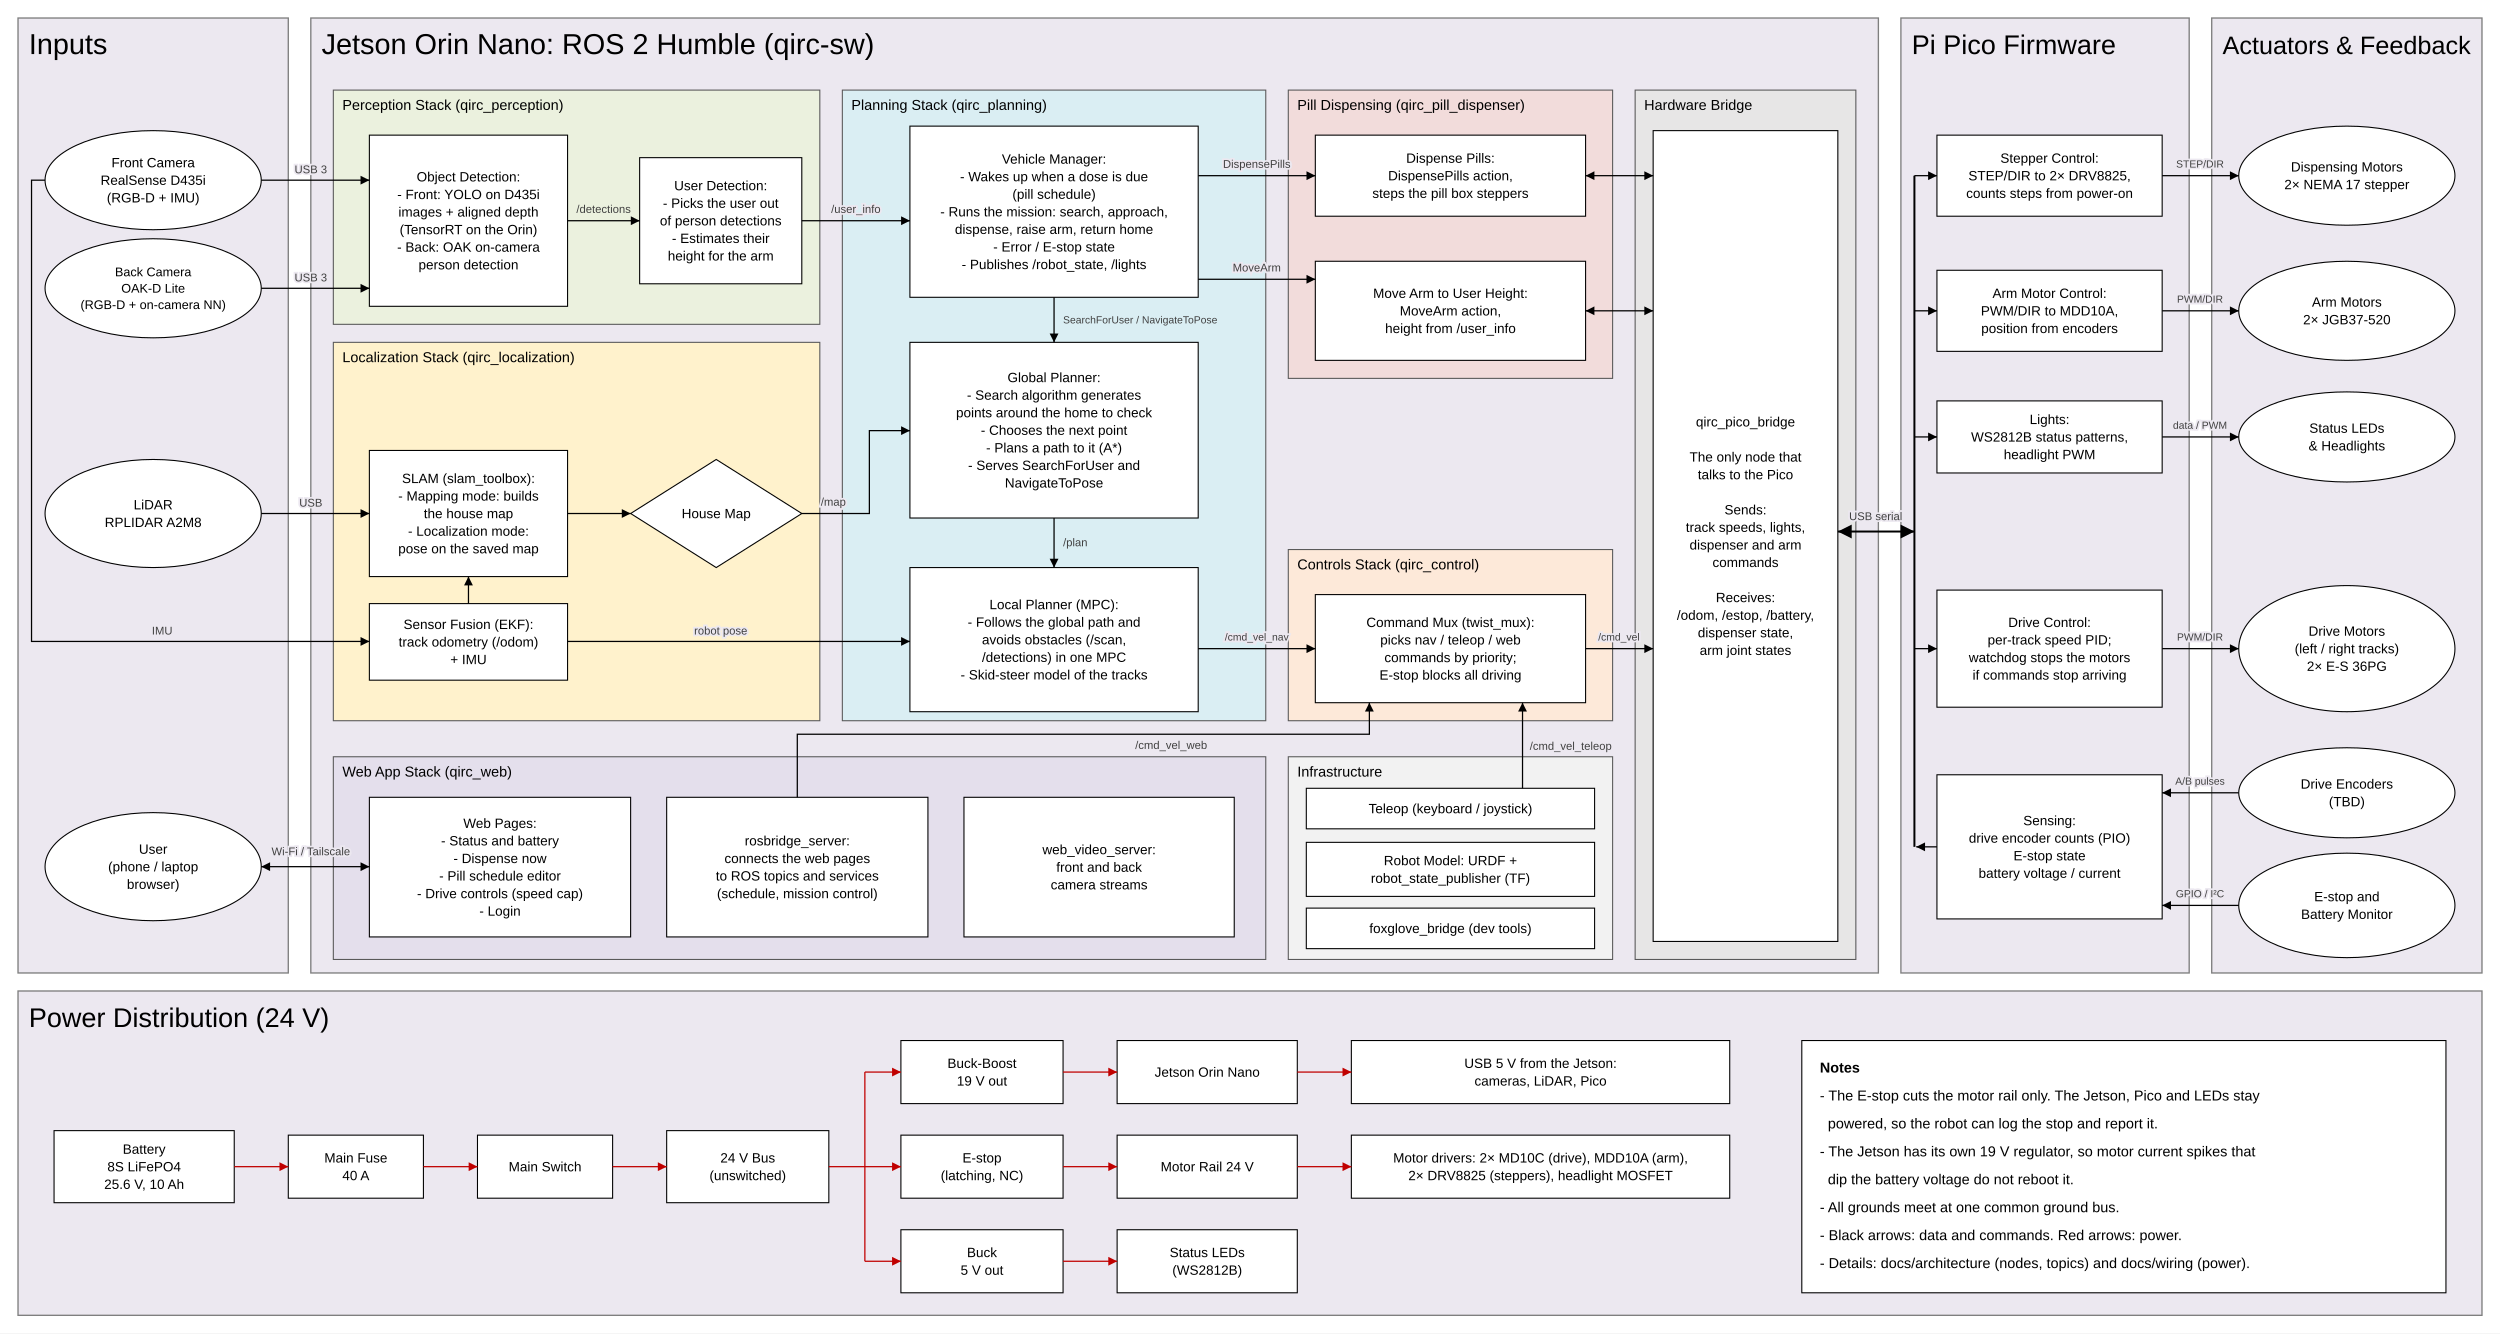
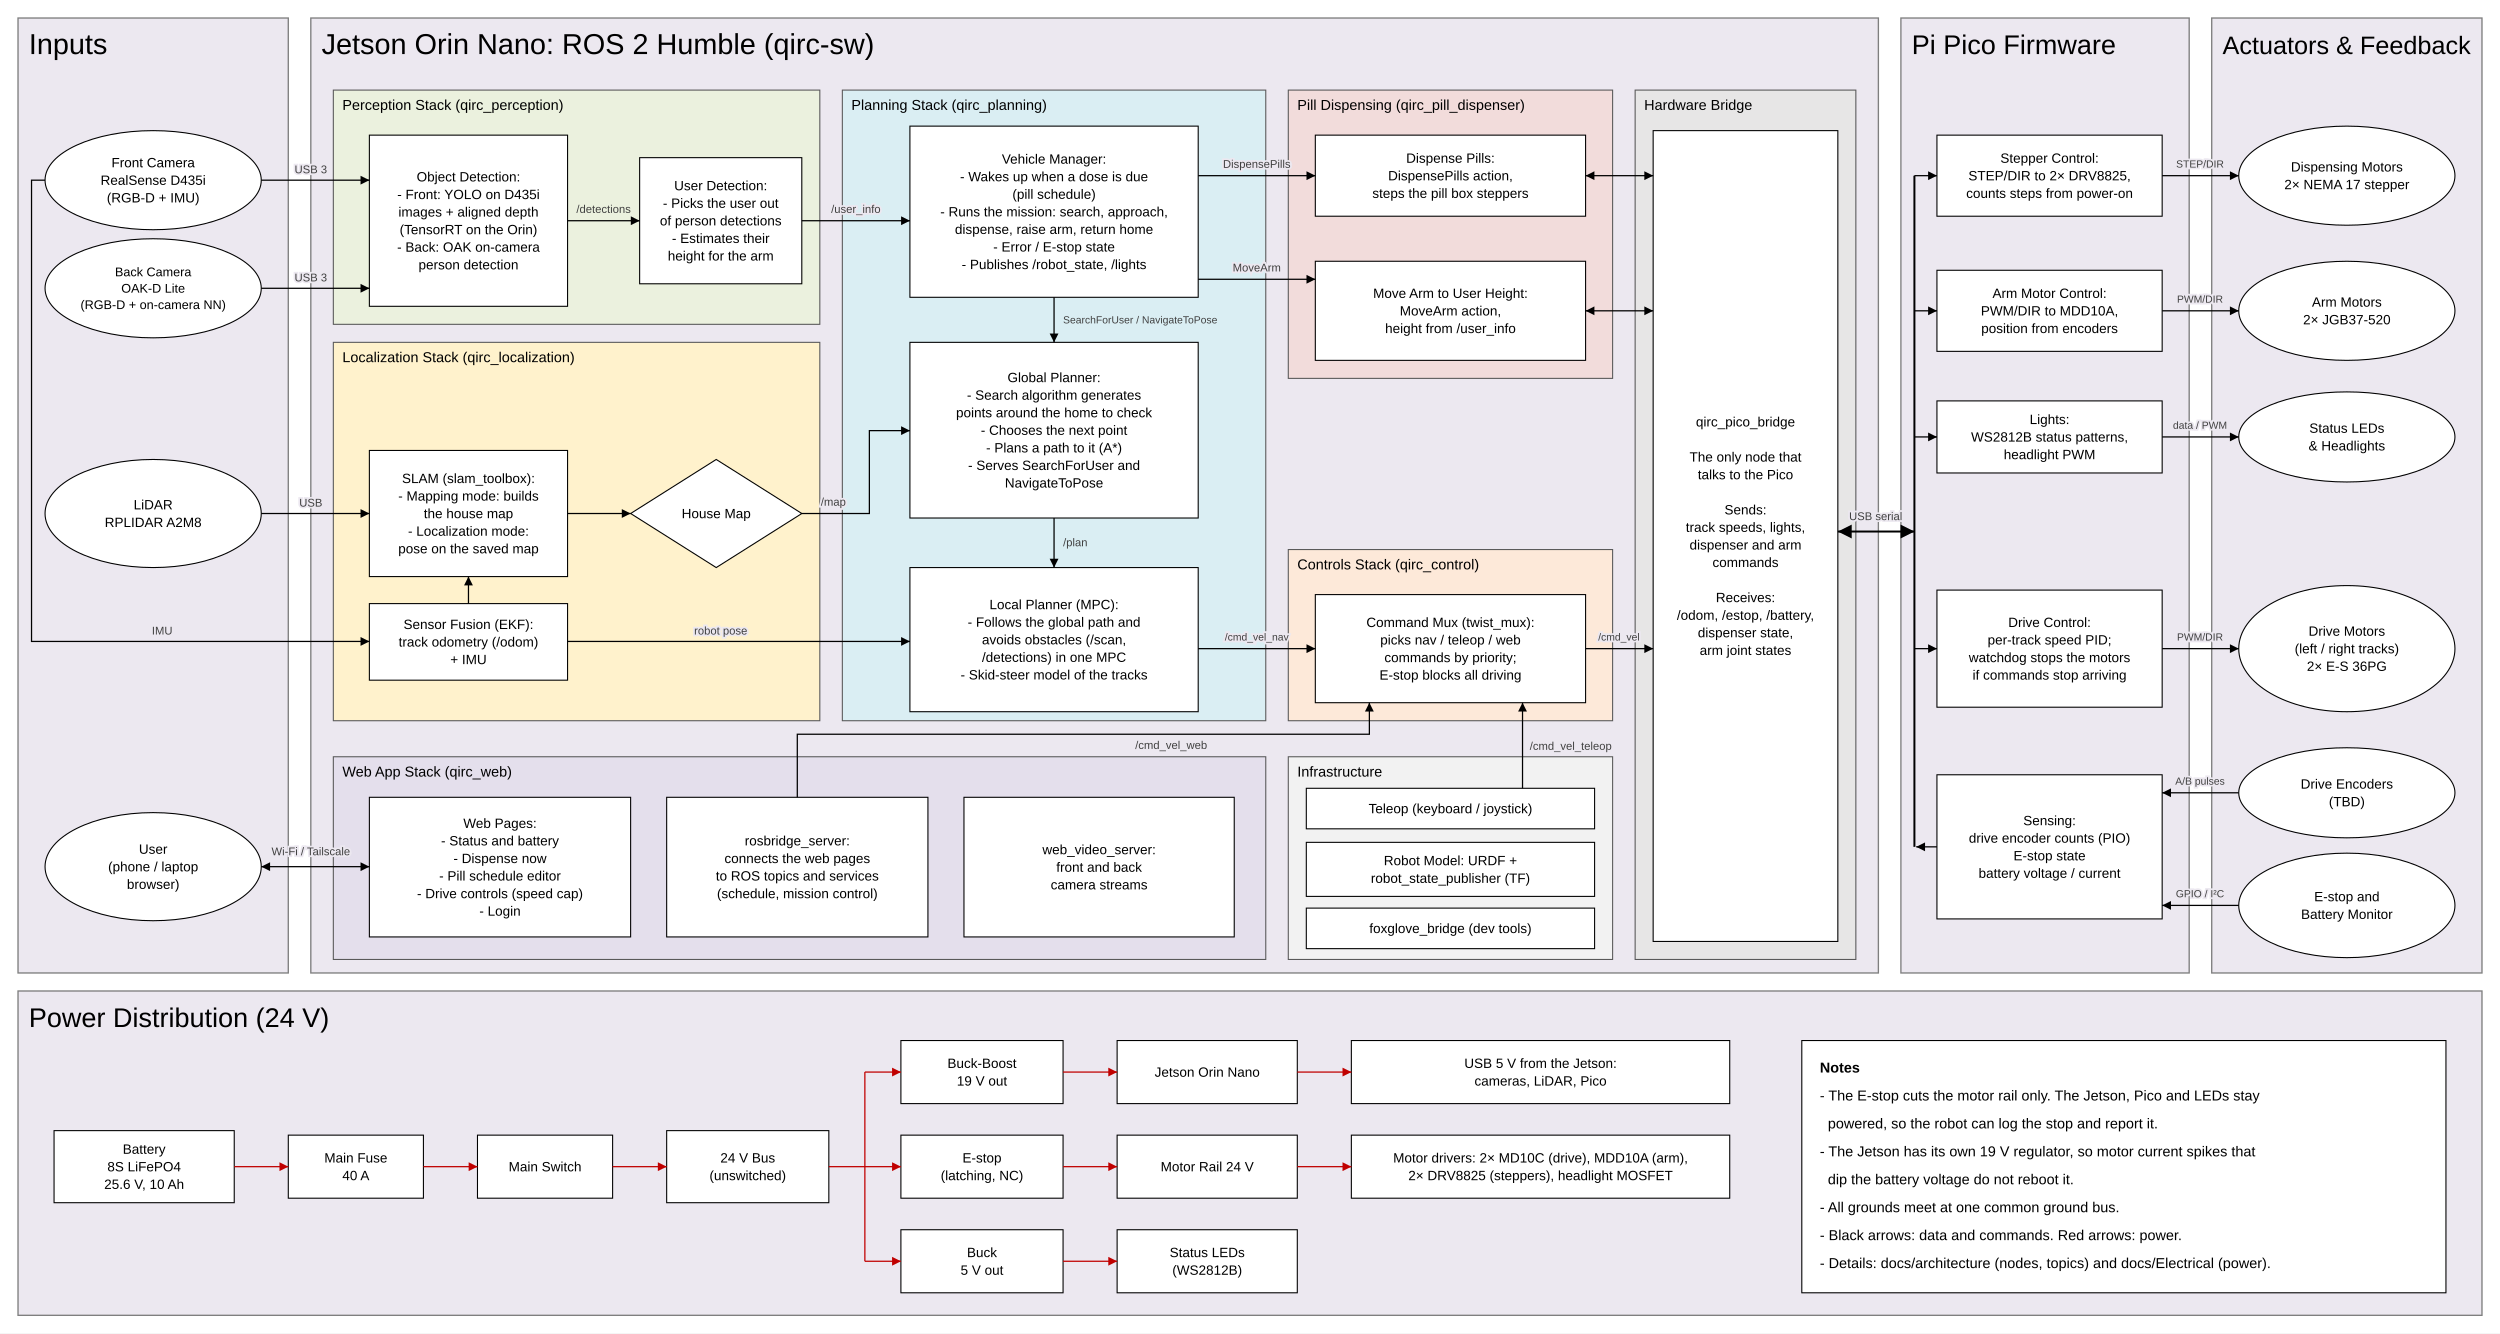
<svg xmlns="http://www.w3.org/2000/svg" width="2775" height="1480" viewBox="0 0 2775 1480" font-family="Calibri, Carlito, 'Liberation Sans', Arial, sans-serif" fill="#000000" xml:space="preserve">
  <defs>
    <marker id="data-end" viewBox="0 0 10 10" refX="10" refY="5" markerWidth="7" markerHeight="7" orient="auto-start-reverse">
      <path d="M0,0 L10,5 L0,10 z" fill="#000000" />
    </marker>
    <marker id="data-start" viewBox="0 0 10 10" refX="10" refY="5" markerWidth="7" markerHeight="7" orient="auto-start-reverse">
      <path d="M0,0 L10,5 L0,10 z" fill="#000000" />
    </marker>
    <marker id="power-end" viewBox="0 0 10 10" refX="10" refY="5" markerWidth="7" markerHeight="7" orient="auto-start-reverse">
      <path d="M0,0 L10,5 L0,10 z" fill="#C00000" />
    </marker>
    <marker id="power-start" viewBox="0 0 10 10" refX="10" refY="5" markerWidth="7" markerHeight="7" orient="auto-start-reverse">
      <path d="M0,0 L10,5 L0,10 z" fill="#C00000" />
    </marker>
  </defs>
  <rect width="2775" height="1480" fill="#FFFFFF" />
  <rect x="20" y="20" width="300" height="1060" fill="#ECE8F0" stroke="#7F7F7F" stroke-width="1.5" />
  <text x="32" y="60" font-size="32">Inputs</text>
  <rect x="345" y="20" width="1740" height="1060" fill="#ECE8F0" stroke="#7F7F7F" stroke-width="1.5" />
  <text x="357" y="60" font-size="32">Jetson Orin Nano: ROS 2 Humble (qirc-sw)</text>
  <rect x="2110" y="20" width="320" height="1060" fill="#ECE8F0" stroke="#7F7F7F" stroke-width="1.5" />
  <text x="2122" y="60" font-size="30">Pi Pico Firmware</text>
  <rect x="2455" y="20" width="300" height="1060" fill="#ECE8F0" stroke="#7F7F7F" stroke-width="1.5" />
  <text x="2467" y="60" font-size="28">Actuators &amp; Feedback</text>
  <rect x="20" y="1100" width="2735" height="360" fill="#ECE8F0" stroke="#7F7F7F" stroke-width="1.5" />
  <text x="32" y="1140" font-size="30">Power Distribution (24 V)</text>
  <ellipse cx="170" cy="200" rx="120" ry="55" fill="#FFFFFF" stroke="#000000" stroke-width="1.2" />
  <text x="170" y="180.5" font-size="15" text-anchor="middle" dominant-baseline="central">Front Camera</text>
  <text x="170" y="200.0" font-size="15" text-anchor="middle" dominant-baseline="central">RealSense D435i</text>
  <text x="170" y="219.5" font-size="15" text-anchor="middle" dominant-baseline="central">(RGB-D + IMU)</text>
  <ellipse cx="170" cy="320" rx="120" ry="55" fill="#FFFFFF" stroke="#000000" stroke-width="1.2" />
  <text x="170" y="301.8" font-size="14" text-anchor="middle" dominant-baseline="central">Back Camera</text>
  <text x="170" y="320.0" font-size="14" text-anchor="middle" dominant-baseline="central">OAK-D Lite</text>
  <text x="170" y="338.2" font-size="14" text-anchor="middle" dominant-baseline="central">(RGB-D + on-camera NN)</text>
  <ellipse cx="170" cy="570" rx="120" ry="60" fill="#FFFFFF" stroke="#000000" stroke-width="1.2" />
  <text x="170" y="560.2" font-size="15" text-anchor="middle" dominant-baseline="central">LiDAR</text>
  <text x="170" y="579.8" font-size="15" text-anchor="middle" dominant-baseline="central">RPLIDAR A2M8</text>
  <ellipse cx="170" cy="962" rx="120" ry="60" fill="#FFFFFF" stroke="#000000" stroke-width="1.2" />
  <text x="170" y="942.5" font-size="15" text-anchor="middle" dominant-baseline="central">User</text>
  <text x="170" y="962.0" font-size="15" text-anchor="middle" dominant-baseline="central">(phone / laptop</text>
  <text x="170" y="981.5" font-size="15" text-anchor="middle" dominant-baseline="central">browser)</text>
  <rect x="370" y="100" width="540" height="260" fill="#EBF1DE" stroke="#595959" stroke-width="1.2" />
  <text x="380" y="122" font-size="16">Perception Stack (qirc_perception)</text>
  <rect x="410" y="150" width="220" height="190" fill="#FFFFFF" stroke="#000000" stroke-width="1.2" />
  <text x="520.0" y="196.2" font-size="15" text-anchor="middle" dominant-baseline="central">Object Detection:</text>
  <text x="520.0" y="215.8" font-size="15" text-anchor="middle" dominant-baseline="central">- Front: YOLO on D435i</text>
  <text x="520.0" y="235.2" font-size="15" text-anchor="middle" dominant-baseline="central">images + aligned depth</text>
  <text x="520.0" y="254.8" font-size="15" text-anchor="middle" dominant-baseline="central">(TensorRT on the Orin)</text>
  <text x="520.0" y="274.2" font-size="15" text-anchor="middle" dominant-baseline="central">- Back: OAK on-camera</text>
  <text x="520.0" y="293.8" font-size="15" text-anchor="middle" dominant-baseline="central">person detection</text>
  <rect x="710" y="175" width="180" height="140" fill="#FFFFFF" stroke="#000000" stroke-width="1.2" />
  <text x="800.0" y="206.0" font-size="15" text-anchor="middle" dominant-baseline="central">User Detection:</text>
  <text x="800.0" y="225.5" font-size="15" text-anchor="middle" dominant-baseline="central">- Picks the user out</text>
  <text x="800.0" y="245.0" font-size="15" text-anchor="middle" dominant-baseline="central">of person detections</text>
  <text x="800.0" y="264.5" font-size="15" text-anchor="middle" dominant-baseline="central">- Estimates their</text>
  <text x="800.0" y="284.0" font-size="15" text-anchor="middle" dominant-baseline="central">height for the arm</text>
  <rect x="370" y="380" width="540" height="420" fill="#FFF2CC" stroke="#595959" stroke-width="1.2" />
  <text x="380" y="402" font-size="16">Localization Stack (qirc_localization)</text>
  <rect x="410" y="500" width="220" height="140" fill="#FFFFFF" stroke="#000000" stroke-width="1.2" />
  <text x="520.0" y="531.0" font-size="15" text-anchor="middle" dominant-baseline="central">SLAM (slam_toolbox):</text>
  <text x="520.0" y="550.5" font-size="15" text-anchor="middle" dominant-baseline="central">- Mapping mode: builds</text>
  <text x="520.0" y="570.0" font-size="15" text-anchor="middle" dominant-baseline="central">the house map</text>
  <text x="520.0" y="589.5" font-size="15" text-anchor="middle" dominant-baseline="central">- Localization mode:</text>
  <text x="520.0" y="609.0" font-size="15" text-anchor="middle" dominant-baseline="central">pose on the saved map</text>
  <polygon points="795,510 890,570 795,630 700,570" fill="#FFFFFF" stroke="#000000" stroke-width="1.2" />
  <text x="795" y="570.0" font-size="15" text-anchor="middle" dominant-baseline="central">House Map</text>
  <rect x="410" y="670" width="220" height="85" fill="#FFFFFF" stroke="#000000" stroke-width="1.2" />
  <text x="520.0" y="693.0" font-size="15" text-anchor="middle" dominant-baseline="central">Sensor Fusion (EKF):</text>
  <text x="520.0" y="712.5" font-size="15" text-anchor="middle" dominant-baseline="central">track odometry (/odom)</text>
  <text x="520.0" y="732.0" font-size="15" text-anchor="middle" dominant-baseline="central">+ IMU</text>
  <rect x="935" y="100" width="470" height="700" fill="#DAEEF3" stroke="#595959" stroke-width="1.2" />
  <text x="945" y="122" font-size="16">Planning Stack (qirc_planning)</text>
  <rect x="1010" y="140" width="320" height="190" fill="#FFFFFF" stroke="#000000" stroke-width="1.2" />
  <text x="1170.0" y="176.5" font-size="15" text-anchor="middle" dominant-baseline="central">Vehicle Manager:</text>
  <text x="1170.0" y="196.0" font-size="15" text-anchor="middle" dominant-baseline="central">- Wakes up when a dose is due</text>
  <text x="1170.0" y="215.5" font-size="15" text-anchor="middle" dominant-baseline="central">(pill schedule)</text>
  <text x="1170.0" y="235.0" font-size="15" text-anchor="middle" dominant-baseline="central">- Runs the mission: search, approach,</text>
  <text x="1170.0" y="254.5" font-size="15" text-anchor="middle" dominant-baseline="central">dispense, raise arm, return home</text>
  <text x="1170.0" y="274.0" font-size="15" text-anchor="middle" dominant-baseline="central">- Error / E-stop state</text>
  <text x="1170.0" y="293.5" font-size="15" text-anchor="middle" dominant-baseline="central">- Publishes /robot_state, /lights</text>
  <rect x="1010" y="380" width="320" height="195" fill="#FFFFFF" stroke="#000000" stroke-width="1.2" />
  <text x="1170.0" y="419.0" font-size="15" text-anchor="middle" dominant-baseline="central">Global Planner:</text>
  <text x="1170.0" y="438.5" font-size="15" text-anchor="middle" dominant-baseline="central">- Search algorithm generates</text>
  <text x="1170.0" y="458.0" font-size="15" text-anchor="middle" dominant-baseline="central">points around the home to check</text>
  <text x="1170.0" y="477.5" font-size="15" text-anchor="middle" dominant-baseline="central">- Chooses the next point</text>
  <text x="1170.0" y="497.0" font-size="15" text-anchor="middle" dominant-baseline="central">- Plans a path to it (A*)</text>
  <text x="1170.0" y="516.5" font-size="15" text-anchor="middle" dominant-baseline="central">- Serves SearchForUser and</text>
  <text x="1170.0" y="536.0" font-size="15" text-anchor="middle" dominant-baseline="central">NavigateToPose</text>
  <rect x="1010" y="630" width="320" height="160" fill="#FFFFFF" stroke="#000000" stroke-width="1.2" />
  <text x="1170.0" y="671.0" font-size="15" text-anchor="middle" dominant-baseline="central">Local Planner (MPC):</text>
  <text x="1170.0" y="690.5" font-size="15" text-anchor="middle" dominant-baseline="central">- Follows the global path and</text>
  <text x="1170.0" y="710.0" font-size="15" text-anchor="middle" dominant-baseline="central">avoids obstacles (/scan,</text>
  <text x="1170.0" y="729.5" font-size="15" text-anchor="middle" dominant-baseline="central">/detections) in one MPC</text>
  <text x="1170.0" y="749.0" font-size="15" text-anchor="middle" dominant-baseline="central">- Skid-steer model of the tracks</text>
  <rect x="1430" y="100" width="360" height="320" fill="#F2DCDB" stroke="#595959" stroke-width="1.2" />
  <text x="1440" y="122" font-size="16">Pill Dispensing (qirc_pill_dispenser)</text>
  <rect x="1460" y="150" width="300" height="90" fill="#FFFFFF" stroke="#000000" stroke-width="1.2" />
  <text x="1610.0" y="175.5" font-size="15" text-anchor="middle" dominant-baseline="central">Dispense Pills:</text>
  <text x="1610.0" y="195.0" font-size="15" text-anchor="middle" dominant-baseline="central">DispensePills action,</text>
  <text x="1610.0" y="214.5" font-size="15" text-anchor="middle" dominant-baseline="central">steps the pill box steppers</text>
  <rect x="1460" y="290" width="300" height="110" fill="#FFFFFF" stroke="#000000" stroke-width="1.2" />
  <text x="1610.0" y="325.5" font-size="15" text-anchor="middle" dominant-baseline="central">Move Arm to User Height:</text>
  <text x="1610.0" y="345.0" font-size="15" text-anchor="middle" dominant-baseline="central">MoveArm action,</text>
  <text x="1610.0" y="364.5" font-size="15" text-anchor="middle" dominant-baseline="central">height from /user_info</text>
  <rect x="1430" y="610" width="360" height="190" fill="#FDE9D9" stroke="#595959" stroke-width="1.2" />
  <text x="1440" y="632" font-size="16">Controls Stack (qirc_control)</text>
  <rect x="1460" y="660" width="300" height="120" fill="#FFFFFF" stroke="#000000" stroke-width="1.2" />
  <text x="1610.0" y="690.8" font-size="15" text-anchor="middle" dominant-baseline="central">Command Mux (twist_mux):</text>
  <text x="1610.0" y="710.2" font-size="15" text-anchor="middle" dominant-baseline="central">picks nav / teleop / web</text>
  <text x="1610.0" y="729.8" font-size="15" text-anchor="middle" dominant-baseline="central">commands by priority;</text>
  <text x="1610.0" y="749.2" font-size="15" text-anchor="middle" dominant-baseline="central">E-stop blocks all driving</text>
  <rect x="1815" y="100" width="245" height="965" fill="#E7E6E6" stroke="#595959" stroke-width="1.2" />
  <text x="1825" y="122" font-size="16">Hardware Bridge</text>
  <rect x="1835" y="145" width="205" height="900" fill="#FFFFFF" stroke="#000000" stroke-width="1.2" />
  <text x="1937.5" y="468.2" font-size="15" text-anchor="middle" dominant-baseline="central">qirc_pico_bridge</text>
  <text x="1937.5" y="487.8" font-size="15" text-anchor="middle" dominant-baseline="central" />
  <text x="1937.5" y="507.2" font-size="15" text-anchor="middle" dominant-baseline="central">The only node that</text>
  <text x="1937.5" y="526.8" font-size="15" text-anchor="middle" dominant-baseline="central">talks to the Pico</text>
  <text x="1937.5" y="546.2" font-size="15" text-anchor="middle" dominant-baseline="central" />
  <text x="1937.5" y="565.8" font-size="15" text-anchor="middle" dominant-baseline="central">Sends:</text>
  <text x="1937.5" y="585.2" font-size="15" text-anchor="middle" dominant-baseline="central">track speeds, lights,</text>
  <text x="1937.5" y="604.8" font-size="15" text-anchor="middle" dominant-baseline="central">dispenser and arm</text>
  <text x="1937.5" y="624.2" font-size="15" text-anchor="middle" dominant-baseline="central">commands</text>
  <text x="1937.5" y="643.8" font-size="15" text-anchor="middle" dominant-baseline="central" />
  <text x="1937.5" y="663.2" font-size="15" text-anchor="middle" dominant-baseline="central">Receives:</text>
  <text x="1937.5" y="682.8" font-size="15" text-anchor="middle" dominant-baseline="central">/odom, /estop, /battery,</text>
  <text x="1937.5" y="702.2" font-size="15" text-anchor="middle" dominant-baseline="central">dispenser state,</text>
  <text x="1937.5" y="721.8" font-size="15" text-anchor="middle" dominant-baseline="central">arm joint states</text>
  <rect x="370" y="840" width="1035" height="225" fill="#E4DFEC" stroke="#595959" stroke-width="1.2" />
  <text x="380" y="862" font-size="16">Web App Stack (qirc_web)</text>
  <rect x="410" y="885" width="290" height="155" fill="#FFFFFF" stroke="#000000" stroke-width="1.2" />
  <text x="555.0" y="913.8" font-size="15" text-anchor="middle" dominant-baseline="central">Web Pages:</text>
  <text x="555.0" y="933.2" font-size="15" text-anchor="middle" dominant-baseline="central">- Status and battery</text>
  <text x="555.0" y="952.8" font-size="15" text-anchor="middle" dominant-baseline="central">- Dispense now</text>
  <text x="555.0" y="972.2" font-size="15" text-anchor="middle" dominant-baseline="central">- Pill schedule editor</text>
  <text x="555.0" y="991.8" font-size="15" text-anchor="middle" dominant-baseline="central">- Drive controls (speed cap)</text>
  <text x="555.0" y="1011.2" font-size="15" text-anchor="middle" dominant-baseline="central">- Login</text>
  <rect x="740" y="885" width="290" height="155" fill="#FFFFFF" stroke="#000000" stroke-width="1.2" />
  <text x="885.0" y="933.2" font-size="15" text-anchor="middle" dominant-baseline="central">rosbridge_server:</text>
  <text x="885.0" y="952.8" font-size="15" text-anchor="middle" dominant-baseline="central">connects the web pages</text>
  <text x="885.0" y="972.2" font-size="15" text-anchor="middle" dominant-baseline="central">to ROS topics and services</text>
  <text x="885.0" y="991.8" font-size="15" text-anchor="middle" dominant-baseline="central">(schedule, mission control)</text>
  <rect x="1070" y="885" width="300" height="155" fill="#FFFFFF" stroke="#000000" stroke-width="1.2" />
  <text x="1220.0" y="943.0" font-size="15" text-anchor="middle" dominant-baseline="central">web_video_server:</text>
  <text x="1220.0" y="962.5" font-size="15" text-anchor="middle" dominant-baseline="central">front and back</text>
  <text x="1220.0" y="982.0" font-size="15" text-anchor="middle" dominant-baseline="central">camera streams</text>
  <rect x="1430" y="840" width="360" height="225" fill="#F2F2F2" stroke="#595959" stroke-width="1.2" />
  <text x="1440" y="862" font-size="16">Infrastructure</text>
  <rect x="1450" y="875" width="320" height="45" fill="#FFFFFF" stroke="#000000" stroke-width="1.2" />
  <text x="1610.0" y="897.5" font-size="15" text-anchor="middle" dominant-baseline="central">Teleop (keyboard / joystick)</text>
  <rect x="1450" y="935" width="320" height="60" fill="#FFFFFF" stroke="#000000" stroke-width="1.2" />
  <text x="1610.0" y="955.2" font-size="15" text-anchor="middle" dominant-baseline="central">Robot Model: URDF +</text>
  <text x="1610.0" y="974.8" font-size="15" text-anchor="middle" dominant-baseline="central">robot_state_publisher (TF)</text>
  <rect x="1450" y="1008" width="320" height="45" fill="#FFFFFF" stroke="#000000" stroke-width="1.2" />
  <text x="1610.0" y="1030.5" font-size="15" text-anchor="middle" dominant-baseline="central">foxglove_bridge (dev tools)</text>
  <rect x="2150" y="150" width="250" height="90" fill="#FFFFFF" stroke="#000000" stroke-width="1.2" />
  <text x="2275.0" y="175.5" font-size="15" text-anchor="middle" dominant-baseline="central">Stepper Control:</text>
  <text x="2275.0" y="195.0" font-size="15" text-anchor="middle" dominant-baseline="central">STEP/DIR to 2× DRV8825,</text>
  <text x="2275.0" y="214.5" font-size="15" text-anchor="middle" dominant-baseline="central">counts steps from power-on</text>
  <rect x="2150" y="300" width="250" height="90" fill="#FFFFFF" stroke="#000000" stroke-width="1.2" />
  <text x="2275.0" y="325.5" font-size="15" text-anchor="middle" dominant-baseline="central">Arm Motor Control:</text>
  <text x="2275.0" y="345.0" font-size="15" text-anchor="middle" dominant-baseline="central">PWM/DIR to MDD10A,</text>
  <text x="2275.0" y="364.5" font-size="15" text-anchor="middle" dominant-baseline="central">position from encoders</text>
  <rect x="2150" y="445" width="250" height="80" fill="#FFFFFF" stroke="#000000" stroke-width="1.2" />
  <text x="2275.0" y="465.5" font-size="15" text-anchor="middle" dominant-baseline="central">Lights:</text>
  <text x="2275.0" y="485.0" font-size="15" text-anchor="middle" dominant-baseline="central">WS2812B status patterns,</text>
  <text x="2275.0" y="504.5" font-size="15" text-anchor="middle" dominant-baseline="central">headlight PWM</text>
  <rect x="2150" y="655" width="250" height="130" fill="#FFFFFF" stroke="#000000" stroke-width="1.2" />
  <text x="2275.0" y="690.8" font-size="15" text-anchor="middle" dominant-baseline="central">Drive Control:</text>
  <text x="2275.0" y="710.2" font-size="15" text-anchor="middle" dominant-baseline="central">per-track speed PID;</text>
  <text x="2275.0" y="729.8" font-size="15" text-anchor="middle" dominant-baseline="central">watchdog stops the motors</text>
  <text x="2275.0" y="749.2" font-size="15" text-anchor="middle" dominant-baseline="central">if commands stop arriving</text>
  <rect x="2150" y="860" width="250" height="160" fill="#FFFFFF" stroke="#000000" stroke-width="1.2" />
  <text x="2275.0" y="910.8" font-size="15" text-anchor="middle" dominant-baseline="central">Sensing:</text>
  <text x="2275.0" y="930.2" font-size="15" text-anchor="middle" dominant-baseline="central">drive encoder counts (PIO)</text>
  <text x="2275.0" y="949.8" font-size="15" text-anchor="middle" dominant-baseline="central">E-stop state</text>
  <text x="2275.0" y="969.2" font-size="15" text-anchor="middle" dominant-baseline="central">battery voltage / current</text>
  <ellipse cx="2605" cy="195" rx="120" ry="55" fill="#FFFFFF" stroke="#000000" stroke-width="1.2" />
  <text x="2605" y="185.2" font-size="15" text-anchor="middle" dominant-baseline="central">Dispensing Motors</text>
  <text x="2605" y="204.8" font-size="15" text-anchor="middle" dominant-baseline="central">2× NEMA 17 stepper</text>
  <ellipse cx="2605" cy="345" rx="120" ry="55" fill="#FFFFFF" stroke="#000000" stroke-width="1.2" />
  <text x="2605" y="335.2" font-size="15" text-anchor="middle" dominant-baseline="central">Arm Motors</text>
  <text x="2605" y="354.8" font-size="15" text-anchor="middle" dominant-baseline="central">2× JGB37-520</text>
  <ellipse cx="2605" cy="485" rx="120" ry="50" fill="#FFFFFF" stroke="#000000" stroke-width="1.2" />
  <text x="2605" y="475.2" font-size="15" text-anchor="middle" dominant-baseline="central">Status LEDs</text>
  <text x="2605" y="494.8" font-size="15" text-anchor="middle" dominant-baseline="central">&amp; Headlights</text>
  <ellipse cx="2605" cy="720" rx="120" ry="70" fill="#FFFFFF" stroke="#000000" stroke-width="1.2" />
  <text x="2605" y="700.5" font-size="15" text-anchor="middle" dominant-baseline="central">Drive Motors</text>
  <text x="2605" y="720.0" font-size="15" text-anchor="middle" dominant-baseline="central">(left / right tracks)</text>
  <text x="2605" y="739.5" font-size="15" text-anchor="middle" dominant-baseline="central">2× E-S 36PG</text>
  <ellipse cx="2605" cy="880" rx="120" ry="50" fill="#FFFFFF" stroke="#000000" stroke-width="1.2" />
  <text x="2605" y="870.2" font-size="15" text-anchor="middle" dominant-baseline="central">Drive Encoders</text>
  <text x="2605" y="889.8" font-size="15" text-anchor="middle" dominant-baseline="central">(TBD)</text>
  <ellipse cx="2605" cy="1005" rx="120" ry="58" fill="#FFFFFF" stroke="#000000" stroke-width="1.2" />
  <text x="2605" y="995.2" font-size="15" text-anchor="middle" dominant-baseline="central">E-stop and</text>
  <text x="2605" y="1014.8" font-size="15" text-anchor="middle" dominant-baseline="central">Battery Monitor</text>
  <path d="M 290,200 L 410,200" fill="none" stroke="#000000" stroke-width="1.4" marker-end="url(#data-end)" />
  <text x="345" y="188" font-size="12.5" text-anchor="middle" dominant-baseline="central" fill="#404040" stroke="#ECE8F0" stroke-width="4" paint-order="stroke">USB 3</text>
  <path d="M 290,320 L 410,320" fill="none" stroke="#000000" stroke-width="1.4" marker-end="url(#data-end)" />
  <text x="345" y="308" font-size="12.5" text-anchor="middle" dominant-baseline="central" fill="#404040" stroke="#ECE8F0" stroke-width="4" paint-order="stroke">USB 3</text>
  <path d="M 50,200 L 35,200 L 35,712 L 410,712" fill="none" stroke="#000000" stroke-width="1.4" marker-end="url(#data-end)" />
  <text x="180" y="700" font-size="12.5" text-anchor="middle" dominant-baseline="central" fill="#404040" stroke="#ECE8F0" stroke-width="4" paint-order="stroke">IMU</text>
  <path d="M 290,570 L 410,570" fill="none" stroke="#000000" stroke-width="1.4" marker-end="url(#data-end)" />
  <text x="345" y="558" font-size="12.5" text-anchor="middle" dominant-baseline="central" fill="#404040" stroke="#ECE8F0" stroke-width="4" paint-order="stroke">USB</text>
  <path d="M 290,962 L 410,962" fill="none" stroke="#000000" stroke-width="1.4" marker-end="url(#data-end)" marker-start="url(#data-start)" />
  <text x="345" y="945" font-size="12.5" text-anchor="middle" dominant-baseline="central" fill="#404040" stroke="#ECE8F0" stroke-width="4" paint-order="stroke">Wi-Fi / Tailscale</text>
  <path d="M 630,245 L 710,245" fill="none" stroke="#000000" stroke-width="1.4" marker-end="url(#data-end)" />
  <text x="670" y="232" font-size="12.5" text-anchor="middle" dominant-baseline="central" fill="#404040" stroke="#EBF1DE" stroke-width="4" paint-order="stroke">/detections</text>
  <path d="M 890,245 L 1010,245" fill="none" stroke="#000000" stroke-width="1.4" marker-end="url(#data-end)" />
  <text x="950" y="232" font-size="12.5" text-anchor="middle" dominant-baseline="central" fill="#404040" stroke="#ECE8F0" stroke-width="4" paint-order="stroke">/user_info</text>
  <path d="M 520,670 L 520,640" fill="none" stroke="#000000" stroke-width="1.4" marker-end="url(#data-end)" />
  <path d="M 630,570 L 700,570" fill="none" stroke="#000000" stroke-width="1.4" marker-end="url(#data-end)" />
  <path d="M 890,570 L 965,570 L 965,478 L 1010,478" fill="none" stroke="#000000" stroke-width="1.4" marker-end="url(#data-end)" />
  <text x="925" y="557" font-size="12.5" text-anchor="middle" dominant-baseline="central" fill="#404040" stroke="#ECE8F0" stroke-width="4" paint-order="stroke">/map</text>
  <path d="M 630,712 L 1010,712" fill="none" stroke="#000000" stroke-width="1.4" marker-end="url(#data-end)" />
  <text x="800" y="700" font-size="12.5" text-anchor="middle" dominant-baseline="central" fill="#404040" stroke="#ECE8F0" stroke-width="4" paint-order="stroke">robot pose</text>
  <path d="M 1170,330 L 1170,380" fill="none" stroke="#000000" stroke-width="1.4" marker-end="url(#data-end)" />
  <text x="1180" y="355" font-size="11.5" text-anchor="start" dominant-baseline="central" fill="#404040" stroke="#DAEEF3" stroke-width="4" paint-order="stroke">SearchForUser / NavigateToPose</text>
  <path d="M 1170,575 L 1170,630" fill="none" stroke="#000000" stroke-width="1.4" marker-end="url(#data-end)" />
  <text x="1180" y="602" font-size="12.5" text-anchor="start" dominant-baseline="central" fill="#404040" stroke="#DAEEF3" stroke-width="4" paint-order="stroke">/plan</text>
  <path d="M 1330,195 L 1460,195" fill="none" stroke="#000000" stroke-width="1.4" marker-end="url(#data-end)" />
  <text x="1395" y="182" font-size="12.5" text-anchor="middle" dominant-baseline="central" fill="#404040" stroke="#ECE8F0" stroke-width="4" paint-order="stroke">DispensePills</text>
  <path d="M 1330,310 L 1460,310" fill="none" stroke="#000000" stroke-width="1.4" marker-end="url(#data-end)" />
  <text x="1395" y="297" font-size="12.5" text-anchor="middle" dominant-baseline="central" fill="#404040" stroke="#ECE8F0" stroke-width="4" paint-order="stroke">MoveArm</text>
  <path d="M 1330,720 L 1460,720" fill="none" stroke="#000000" stroke-width="1.4" marker-end="url(#data-end)" />
  <text x="1395" y="707" font-size="11.5" text-anchor="middle" dominant-baseline="central" fill="#404040" stroke="#ECE8F0" stroke-width="4" paint-order="stroke">/cmd_vel_nav</text>
  <path d="M 1760,720 L 1835,720" fill="none" stroke="#000000" stroke-width="1.4" marker-end="url(#data-end)" />
  <text x="1797" y="707" font-size="11.5" text-anchor="middle" dominant-baseline="central" fill="#404040" stroke="#ECE8F0" stroke-width="4" paint-order="stroke">/cmd_vel</text>
  <path d="M 885,885 L 885,815 L 1520,815 L 1520,780" fill="none" stroke="#000000" stroke-width="1.4" marker-end="url(#data-end)" />
  <text x="1300" y="827" font-size="12.5" text-anchor="middle" dominant-baseline="central" fill="#404040" stroke="#ECE8F0" stroke-width="4" paint-order="stroke">/cmd_vel_web</text>
  <path d="M 1690,875 L 1690,780" fill="none" stroke="#000000" stroke-width="1.4" marker-end="url(#data-end)" />
  <text x="1698" y="828" font-size="12.5" text-anchor="start" dominant-baseline="central" fill="#404040" stroke="#ECE8F0" stroke-width="4" paint-order="stroke">/cmd_vel_teleop</text>
  <path d="M 1760,195 L 1835,195" fill="none" stroke="#000000" stroke-width="1.4" marker-end="url(#data-end)" marker-start="url(#data-start)" />
  <path d="M 1760,345 L 1835,345" fill="none" stroke="#000000" stroke-width="1.4" marker-end="url(#data-end)" marker-start="url(#data-start)" />
  <path d="M 2040,590 L 2125,590" fill="none" stroke="#000000" stroke-width="2.2" marker-end="url(#data-end)" marker-start="url(#data-start)" />
  <text x="2082" y="573" font-size="12.5" text-anchor="middle" dominant-baseline="central" fill="#404040" stroke="#ECE8F0" stroke-width="4" paint-order="stroke">USB serial</text>
  <path d="M 2125,195 L 2125,940" stroke="#000000" stroke-width="2.2" fill="none" />
  <path d="M 2125,195 L 2150,195" fill="none" stroke="#000000" stroke-width="1.4" marker-end="url(#data-end)" />
  <path d="M 2125,345 L 2150,345" fill="none" stroke="#000000" stroke-width="1.4" marker-end="url(#data-end)" />
  <path d="M 2125,485 L 2150,485" fill="none" stroke="#000000" stroke-width="1.4" marker-end="url(#data-end)" />
  <path d="M 2125,720 L 2150,720" fill="none" stroke="#000000" stroke-width="1.4" marker-end="url(#data-end)" />
  <path d="M 2150,940 L 2127,940" fill="none" stroke="#000000" stroke-width="1.4" marker-end="url(#data-end)" />
  <path d="M 2400,195 L 2485,195" fill="none" stroke="#000000" stroke-width="1.4" marker-end="url(#data-end)" />
  <text x="2442" y="182" font-size="11.5" text-anchor="middle" dominant-baseline="central" fill="#404040" stroke="#ECE8F0" stroke-width="4" paint-order="stroke">STEP/DIR</text>
  <path d="M 2400,345 L 2485,345" fill="none" stroke="#000000" stroke-width="1.4" marker-end="url(#data-end)" />
  <text x="2442" y="332" font-size="11.5" text-anchor="middle" dominant-baseline="central" fill="#404040" stroke="#ECE8F0" stroke-width="4" paint-order="stroke">PWM/DIR</text>
  <path d="M 2400,485 L 2485,485" fill="none" stroke="#000000" stroke-width="1.4" marker-end="url(#data-end)" />
  <text x="2442" y="472" font-size="11.5" text-anchor="middle" dominant-baseline="central" fill="#404040" stroke="#ECE8F0" stroke-width="4" paint-order="stroke">data / PWM</text>
  <path d="M 2400,720 L 2485,720" fill="none" stroke="#000000" stroke-width="1.4" marker-end="url(#data-end)" />
  <text x="2442" y="707" font-size="11.5" text-anchor="middle" dominant-baseline="central" fill="#404040" stroke="#ECE8F0" stroke-width="4" paint-order="stroke">PWM/DIR</text>
  <path d="M 2485,880 L 2400,880" fill="none" stroke="#000000" stroke-width="1.4" marker-end="url(#data-end)" />
  <text x="2442" y="867" font-size="11.5" text-anchor="middle" dominant-baseline="central" fill="#404040" stroke="#ECE8F0" stroke-width="4" paint-order="stroke">A/B pulses</text>
  <path d="M 2485,1005 L 2400,1005" fill="none" stroke="#000000" stroke-width="1.4" marker-end="url(#data-end)" />
  <text x="2442" y="992" font-size="11.5" text-anchor="middle" dominant-baseline="central" fill="#404040" stroke="#ECE8F0" stroke-width="4" paint-order="stroke">GPIO / I²C</text>
  <rect x="60" y="1255" width="200" height="80" fill="#FFFFFF" stroke="#000000" stroke-width="1.2" />
  <text x="160.0" y="1275.5" font-size="15" text-anchor="middle" dominant-baseline="central">Battery</text>
  <text x="160.0" y="1295.0" font-size="15" text-anchor="middle" dominant-baseline="central">8S LiFePO4</text>
  <text x="160.0" y="1314.5" font-size="15" text-anchor="middle" dominant-baseline="central">25.6 V, 10 Ah</text>
  <rect x="320" y="1260" width="150" height="70" fill="#FFFFFF" stroke="#000000" stroke-width="1.2" />
  <text x="395.0" y="1285.2" font-size="15" text-anchor="middle" dominant-baseline="central">Main Fuse</text>
  <text x="395.0" y="1304.8" font-size="15" text-anchor="middle" dominant-baseline="central">40 A</text>
  <rect x="530" y="1260" width="150" height="70" fill="#FFFFFF" stroke="#000000" stroke-width="1.2" />
  <text x="605.0" y="1295.0" font-size="15" text-anchor="middle" dominant-baseline="central">Main Switch</text>
  <rect x="740" y="1255" width="180" height="80" fill="#FFFFFF" stroke="#000000" stroke-width="1.2" />
  <text x="830.0" y="1285.2" font-size="15" text-anchor="middle" dominant-baseline="central">24 V Bus</text>
  <text x="830.0" y="1304.8" font-size="15" text-anchor="middle" dominant-baseline="central">(unswitched)</text>
  <rect x="1000" y="1155" width="180" height="70" fill="#FFFFFF" stroke="#000000" stroke-width="1.2" />
  <text x="1090.0" y="1180.2" font-size="15" text-anchor="middle" dominant-baseline="central">Buck-Boost</text>
  <text x="1090.0" y="1199.8" font-size="15" text-anchor="middle" dominant-baseline="central">19 V out</text>
  <rect x="1000" y="1260" width="180" height="70" fill="#FFFFFF" stroke="#000000" stroke-width="1.2" />
  <text x="1090.0" y="1285.2" font-size="15" text-anchor="middle" dominant-baseline="central">E-stop</text>
  <text x="1090.0" y="1304.8" font-size="15" text-anchor="middle" dominant-baseline="central">(latching, NC)</text>
  <rect x="1000" y="1365" width="180" height="70" fill="#FFFFFF" stroke="#000000" stroke-width="1.2" />
  <text x="1090.0" y="1390.2" font-size="15" text-anchor="middle" dominant-baseline="central">Buck</text>
  <text x="1090.0" y="1409.8" font-size="15" text-anchor="middle" dominant-baseline="central">5 V out</text>
  <rect x="1240" y="1155" width="200" height="70" fill="#FFFFFF" stroke="#000000" stroke-width="1.2" />
  <text x="1340.0" y="1190.0" font-size="15" text-anchor="middle" dominant-baseline="central">Jetson Orin Nano</text>
  <rect x="1240" y="1260" width="200" height="70" fill="#FFFFFF" stroke="#000000" stroke-width="1.2" />
  <text x="1340.0" y="1295.0" font-size="15" text-anchor="middle" dominant-baseline="central">Motor Rail 24 V</text>
  <rect x="1240" y="1365" width="200" height="70" fill="#FFFFFF" stroke="#000000" stroke-width="1.2" />
  <text x="1340.0" y="1390.2" font-size="15" text-anchor="middle" dominant-baseline="central">Status LEDs</text>
  <text x="1340.0" y="1409.8" font-size="15" text-anchor="middle" dominant-baseline="central">(WS2812B)</text>
  <rect x="1500" y="1155" width="420" height="70" fill="#FFFFFF" stroke="#000000" stroke-width="1.2" />
  <text x="1710.0" y="1180.2" font-size="15" text-anchor="middle" dominant-baseline="central">USB 5 V from the Jetson:</text>
  <text x="1710.0" y="1199.8" font-size="15" text-anchor="middle" dominant-baseline="central">cameras, LiDAR, Pico</text>
  <rect x="1500" y="1260" width="420" height="70" fill="#FFFFFF" stroke="#000000" stroke-width="1.2" />
  <text x="1710.0" y="1285.2" font-size="15" text-anchor="middle" dominant-baseline="central">Motor drivers: 2× MD10C (drive), MDD10A (arm),</text>
  <text x="1710.0" y="1304.8" font-size="15" text-anchor="middle" dominant-baseline="central">2× DRV8825 (steppers), headlight MOSFET</text>
  <path d="M 260,1295 L 320,1295" fill="none" stroke="#C00000" stroke-width="1.4" marker-end="url(#power-end)" />
  <path d="M 470,1295 L 530,1295" fill="none" stroke="#C00000" stroke-width="1.4" marker-end="url(#power-end)" />
  <path d="M 680,1295 L 740,1295" fill="none" stroke="#C00000" stroke-width="1.4" marker-end="url(#power-end)" />
  <path d="M 920,1295 L 960,1295 M 960,1190 L 960,1400" stroke="#C00000" stroke-width="1.4" fill="none" />
  <path d="M 960,1190 L 1000,1190" fill="none" stroke="#C00000" stroke-width="1.4" marker-end="url(#power-end)" />
  <path d="M 1180,1190 L 1240,1190" fill="none" stroke="#C00000" stroke-width="1.4" marker-end="url(#power-end)" />
  <path d="M 960,1295 L 1000,1295" fill="none" stroke="#C00000" stroke-width="1.4" marker-end="url(#power-end)" />
  <path d="M 1180,1295 L 1240,1295" fill="none" stroke="#C00000" stroke-width="1.4" marker-end="url(#power-end)" />
  <path d="M 960,1400 L 1000,1400" fill="none" stroke="#C00000" stroke-width="1.4" marker-end="url(#power-end)" />
  <path d="M 1180,1400 L 1240,1400" fill="none" stroke="#C00000" stroke-width="1.4" marker-end="url(#power-end)" />
  <path d="M 1440,1190 L 1500,1190" fill="none" stroke="#C00000" stroke-width="1.4" marker-end="url(#power-end)" />
  <path d="M 1440,1295 L 1500,1295" fill="none" stroke="#C00000" stroke-width="1.4" marker-end="url(#power-end)" />
  <rect x="2000" y="1155" width="715" height="280" fill="#FFFFFF" stroke="#000000" stroke-width="1.2" />
  <text x="2020" y="1185" font-size="16" font-weight="bold" dominant-baseline="central" style="white-space:pre">Notes</text>
  <text x="2020" y="1216" font-size="16" dominant-baseline="central" style="white-space:pre">- The E-stop cuts the motor rail only. The Jetson, Pico and LEDs stay</text>
  <text x="2020" y="1247" font-size="16" dominant-baseline="central" style="white-space:pre">  powered, so the robot can log the stop and report it.</text>
  <text x="2020" y="1278" font-size="16" dominant-baseline="central" style="white-space:pre">- The Jetson has its own 19 V regulator, so motor current spikes that</text>
  <text x="2020" y="1309" font-size="16" dominant-baseline="central" style="white-space:pre">  dip the battery voltage do not reboot it.</text>
  <text x="2020" y="1340" font-size="16" dominant-baseline="central" style="white-space:pre">- All grounds meet at one common ground bus.</text>
  <text x="2020" y="1371" font-size="16" dominant-baseline="central" style="white-space:pre">- Black arrows: data and commands. Red arrows: power.</text>
-   <text x="2020" y="1402" font-size="16" dominant-baseline="central" style="white-space:pre">- Details: docs/architecture (nodes, topics) and docs/wiring (power).</text>
+   <text x="2020" y="1402" font-size="16" dominant-baseline="central" style="white-space:pre">- Details: docs/architecture (nodes, topics) and docs/Electrical (power).</text>
</svg>
